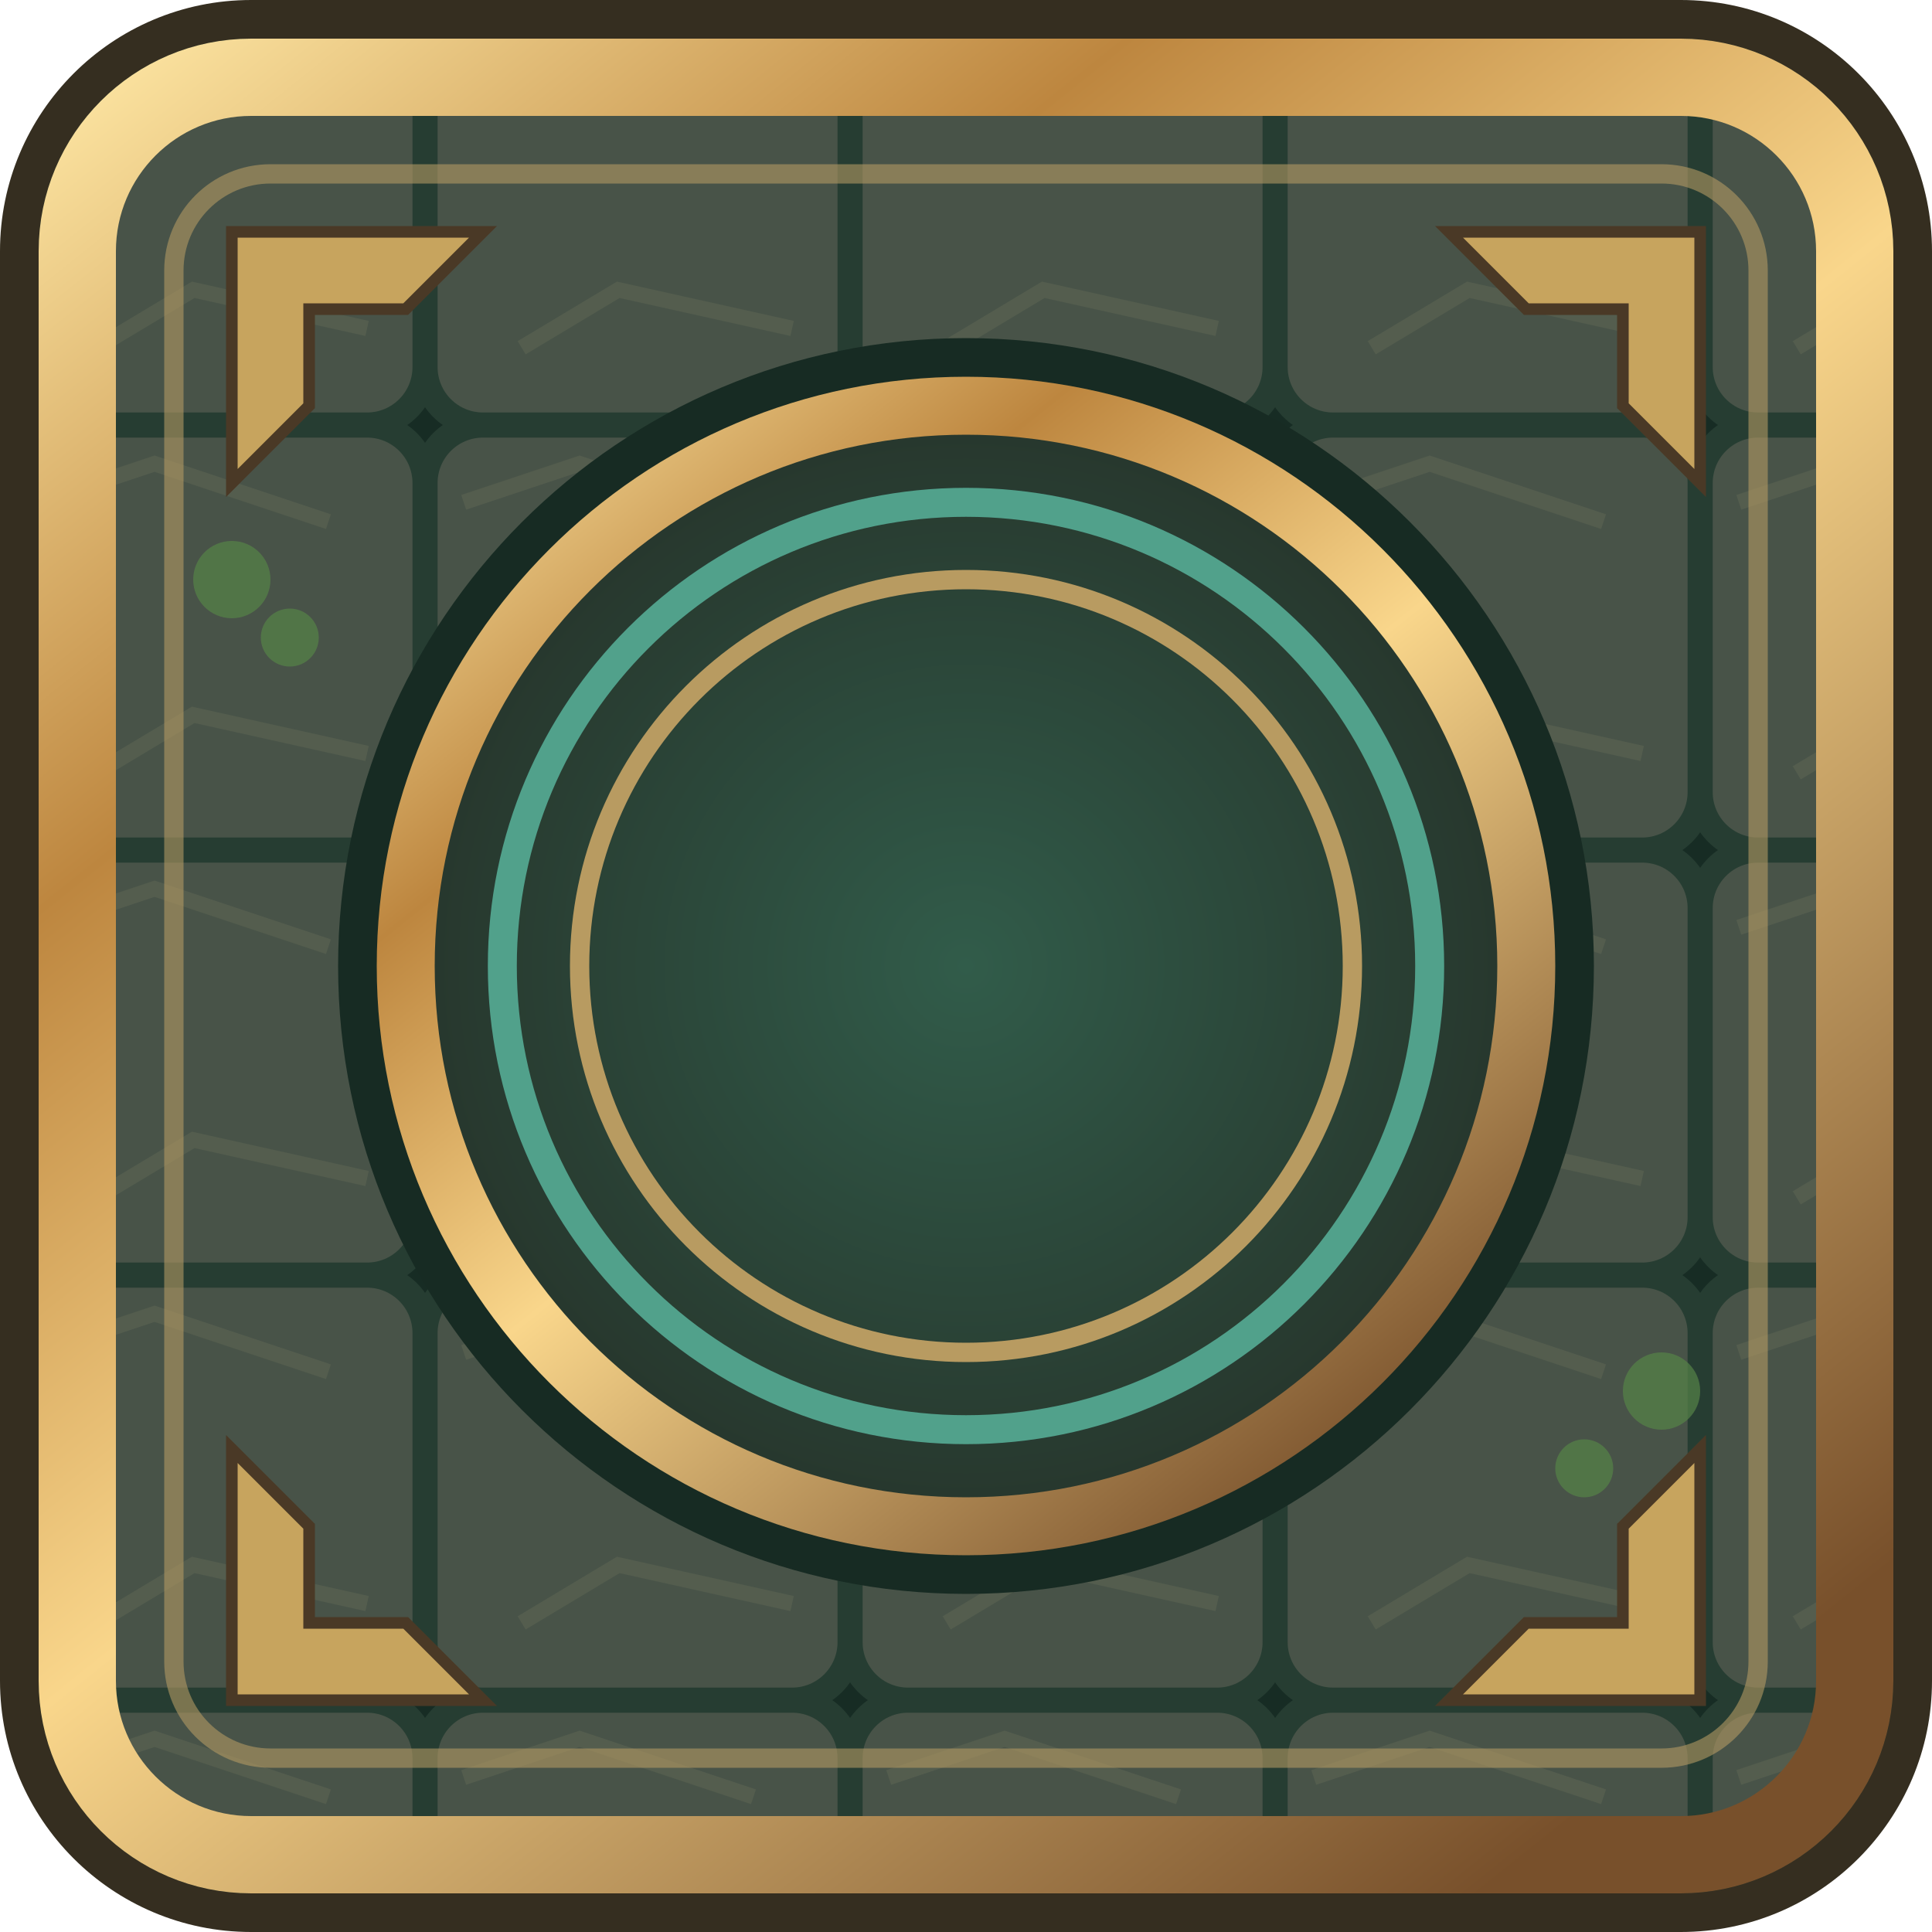
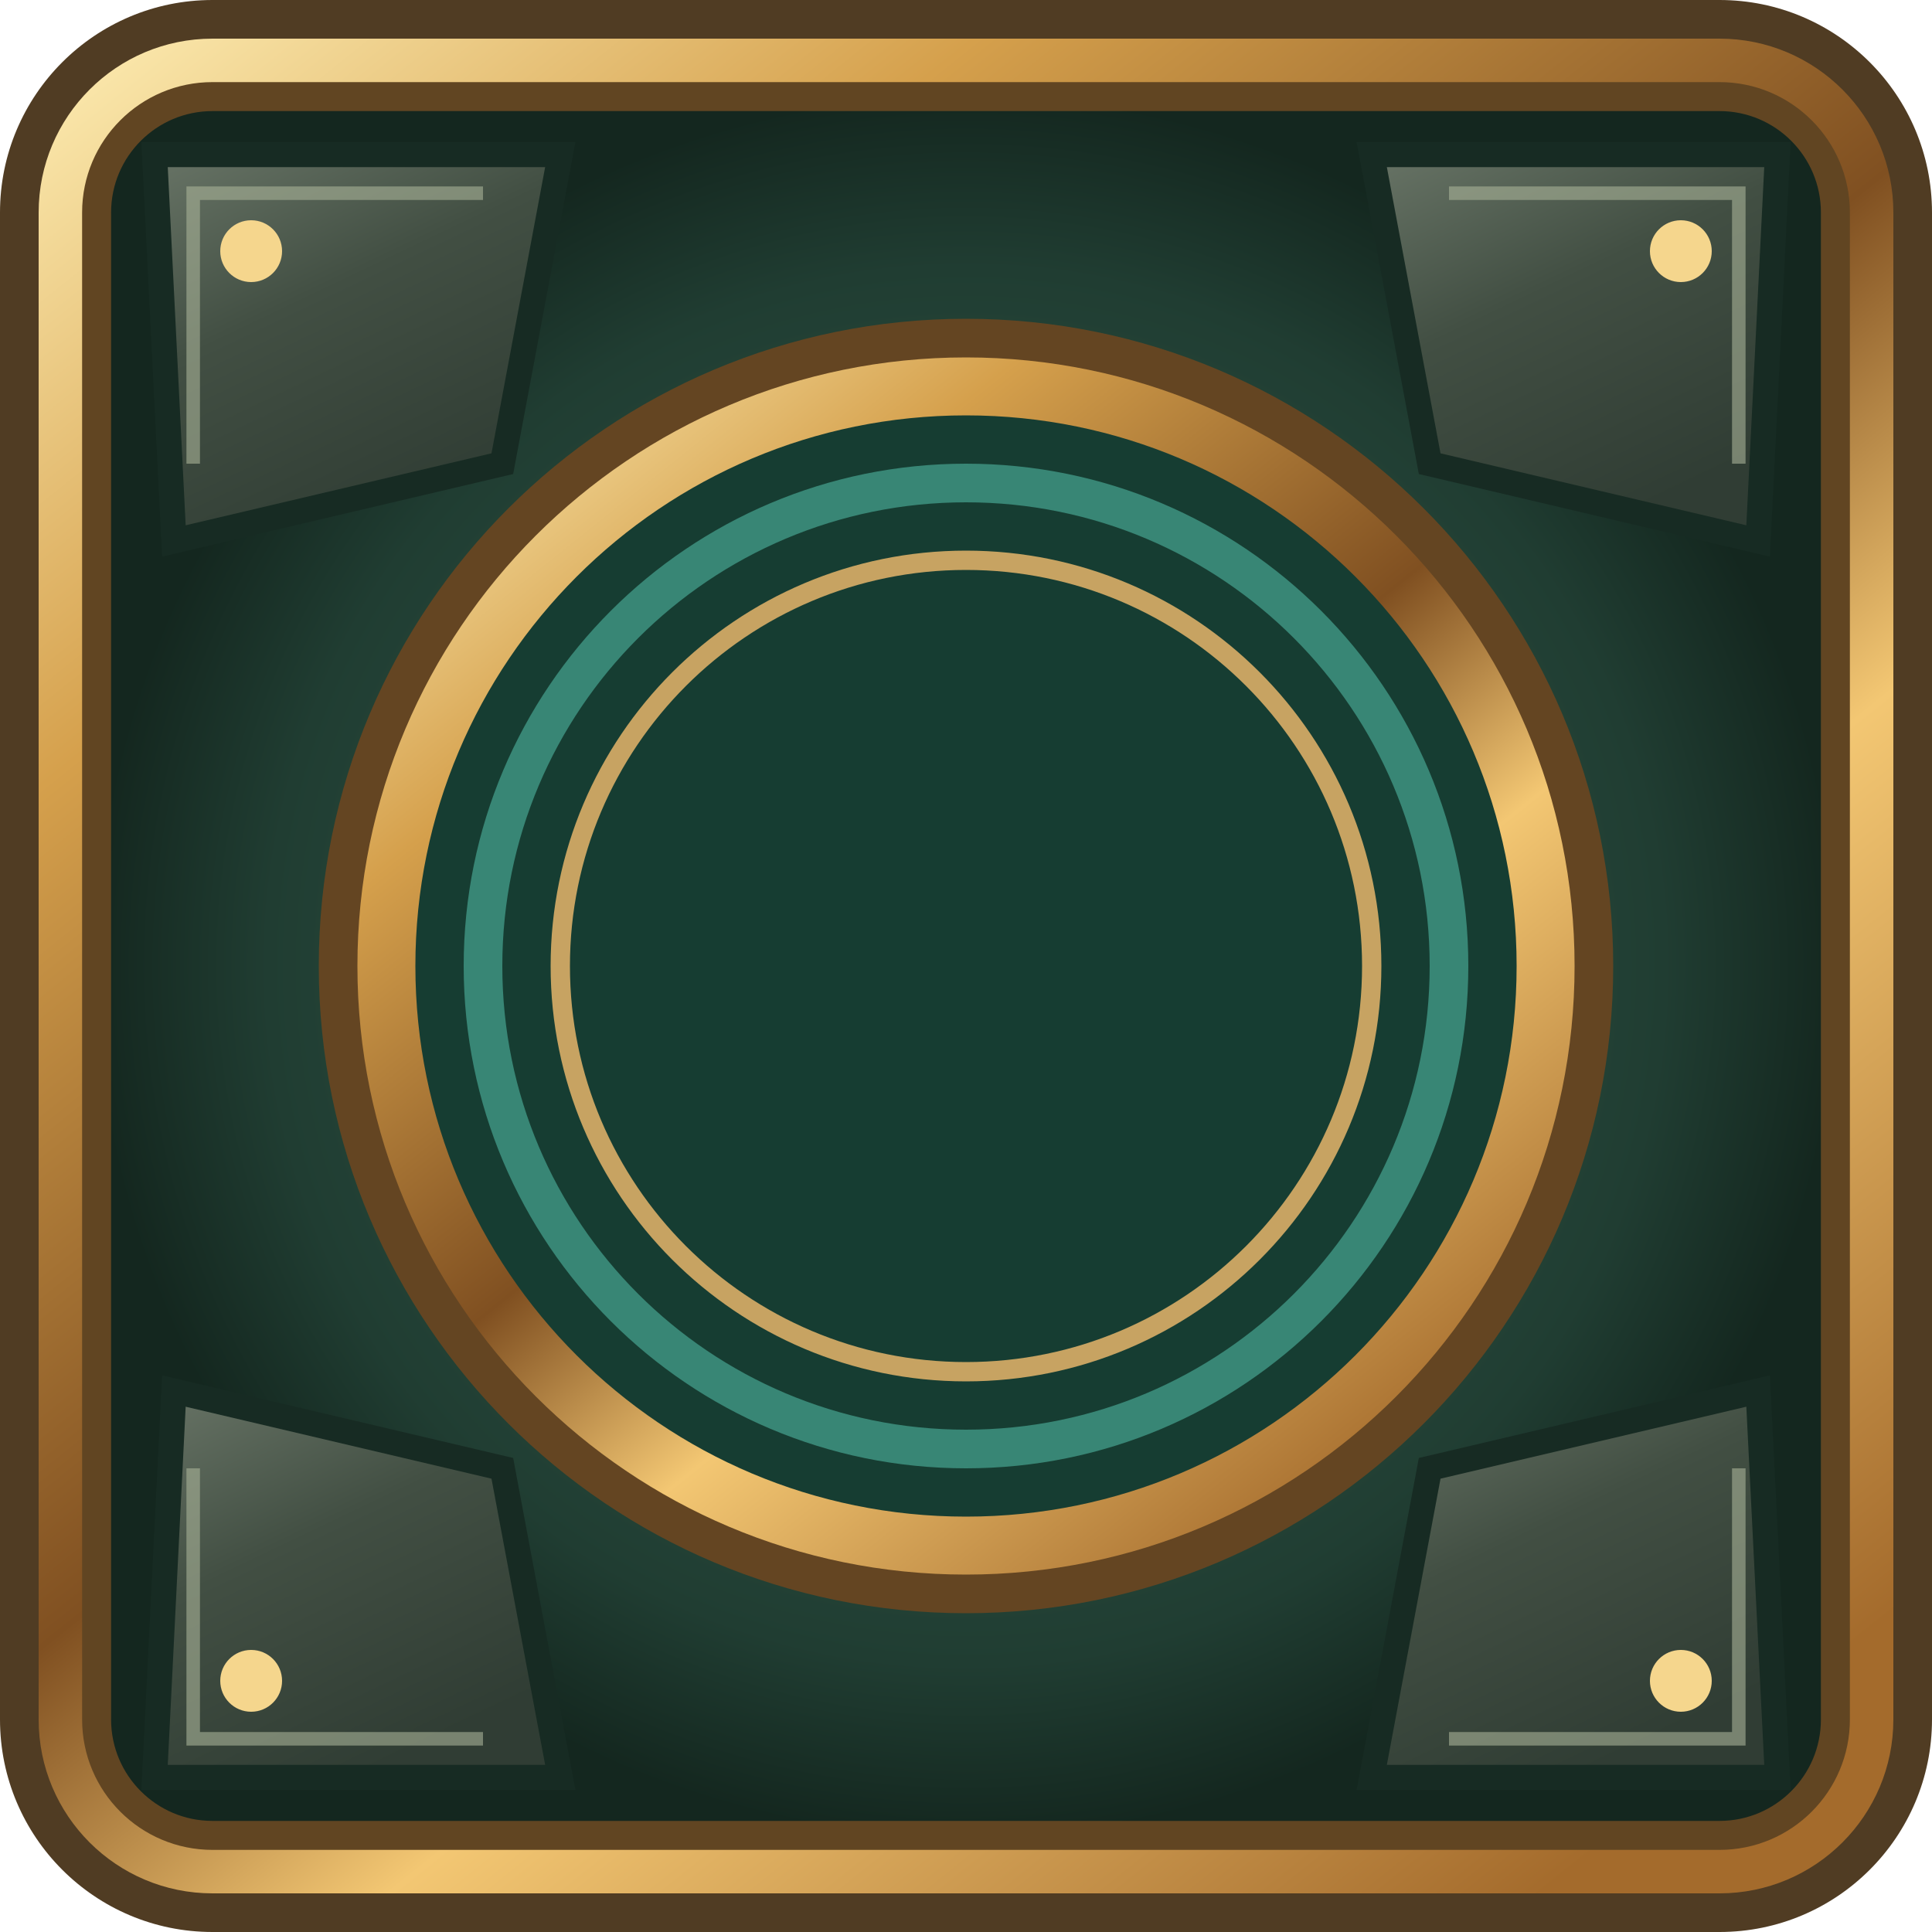
<svg xmlns="http://www.w3.org/2000/svg" viewBox="0 0 100 100">
  <defs>
-     <linearGradient id="g" x1="0" y1="0" x2="0.8" y2="1">
-       <stop stop-color="#ffe8a5" />
-       <stop offset=".28" stop-color="#bd863f" />
-       <stop offset=".55" stop-color="#f9d68b" />
-       <stop offset="1" stop-color="#78502b" />
+     <linearGradient id="gold" x1="0" y1="0" x2=".8" y2="1">
+       <stop stop-color="#fff0b7" />
+       <stop offset=".25" stop-color="#d5a04c" />
+       <stop offset=".53" stop-color="#805021" />
+       <stop offset=".7" stop-color="#f3c773" />
+       <stop offset="1" stop-color="#a46b2c" />
    </linearGradient>
-     <radialGradient id="s">
-       <stop stop-color="#315c4a" />
-       <stop offset="1" stop-color="#26332a" />
+     <radialGradient id="stone">
+       <stop stop-color="#376252" />
+       <stop offset=".8" stop-color="#203d32" />
+       <stop offset="1" stop-color="#14271f" />
    </radialGradient>
-     <pattern id="p" width="22" height="22" patternUnits="userSpaceOnUse">
-       <rect width="22" height="22" rx="3" fill="#485348" stroke="#263d32" stroke-width="1.3" />
-       <path d="M2 4L8 2 17 5M5 18l5-3 9 2" fill="none" stroke="#7b8060" stroke-opacity=".24" stroke-width=".8" />
-     </pattern>
+     <linearGradient id="slate" x2=".5" y2="1">
+       <stop stop-color="#687466" />
+       <stop offset=".45" stop-color="#424f43" />
+       <stop offset="1" stop-color="#303d34" />
+     </linearGradient>
  </defs>
-   <rect x="1" y="1" width="98" height="98" rx="12" fill="#172c24" stroke="#352e20" stroke-width="2" />
-   <rect x="4" y="4" width="92" height="92" rx="9" fill="url(#p)" stroke="url(#g)" stroke-width="4" />
-   <rect x="9" y="9" width="82" height="82" rx="5" fill="none" stroke="#b39a62" stroke-opacity=".6" />
-   <circle cx="50" cy="50" r="31" fill="url(#s)" stroke="#172b23" stroke-width="3" />
-   <circle cx="50" cy="50" r="29" fill="none" stroke="url(#g)" stroke-width="3" />
-   <circle cx="50" cy="50" r="24" fill="none" stroke="#51a18b" stroke-width="1.5" />
-   <circle cx="50" cy="50" r="20" fill="none" stroke="#b89b61" stroke-width="1" />
-   <g fill="#c7a45e" stroke="#4a3926" stroke-width=".6">
-     <path d="M12 12h13l-4 4h-5v5l-4 4z" />
-     <path d="M88 12H75l4 4h5v5l4 4z" />
-     <path d="M12 88h13l-4-4h-5v-5l-4-4z" />
-     <path d="M88 88H75l4-4h5v-5l4-4z" />
+   <rect x="0" y="0" width="100" height="100" rx="11" fill="#503c23" />
+   <rect x="2" y="2" width="96" height="96" rx="9" fill="url(#gold)" />
+   <rect x="5" y="5" width="90" height="90" rx="6" fill="url(#stone)" stroke="#614522" stroke-width="1.5" />
+   <g fill="url(#slate)" stroke="#172b23" stroke-width="1.3">
+     <path d="M8 8H29L26 24 9 28Z" />
+     <path d="M92 8H71L74 24 91 28Z" />
+     <path d="M8 92H29L26 76 9 72Z" />
+     <path d="M92 92H71L74 76 91 72Z" />
  </g>
-   <g fill="#568347" opacity=".7">
-     <circle cx="12" cy="30" r="2" />
-     <circle cx="15" cy="33" r="1.5" />
-     <circle cx="86" cy="72" r="2" />
-     <circle cx="82" cy="76" r="1.5" />
+   <g fill="none" stroke="#a9b398" stroke-width=".7" opacity=".6">
+     <path d="M10 24V10H25M75 10H90V24M10 76V90H25M75 90H90V76" />
+   </g>
+   <circle cx="50" cy="50" r="32" fill="#163d32" stroke="#644522" stroke-width="3" />
+   <circle cx="50" cy="50" r="30" fill="none" stroke="url(#gold)" stroke-width="3" />
+   <circle cx="50" cy="50" r="25" fill="none" stroke="#388675" stroke-width="2" />
+   <circle cx="50" cy="50" r="21" fill="none" stroke="#c7a362" stroke-width="1" />
+   <g fill="#f5d68d">
+     <circle cx="13" cy="13" r="1.6" />
+     <circle cx="87" cy="13" r="1.6" />
+     <circle cx="13" cy="87" r="1.6" />
+     <circle cx="87" cy="87" r="1.6" />
  </g>
</svg>
